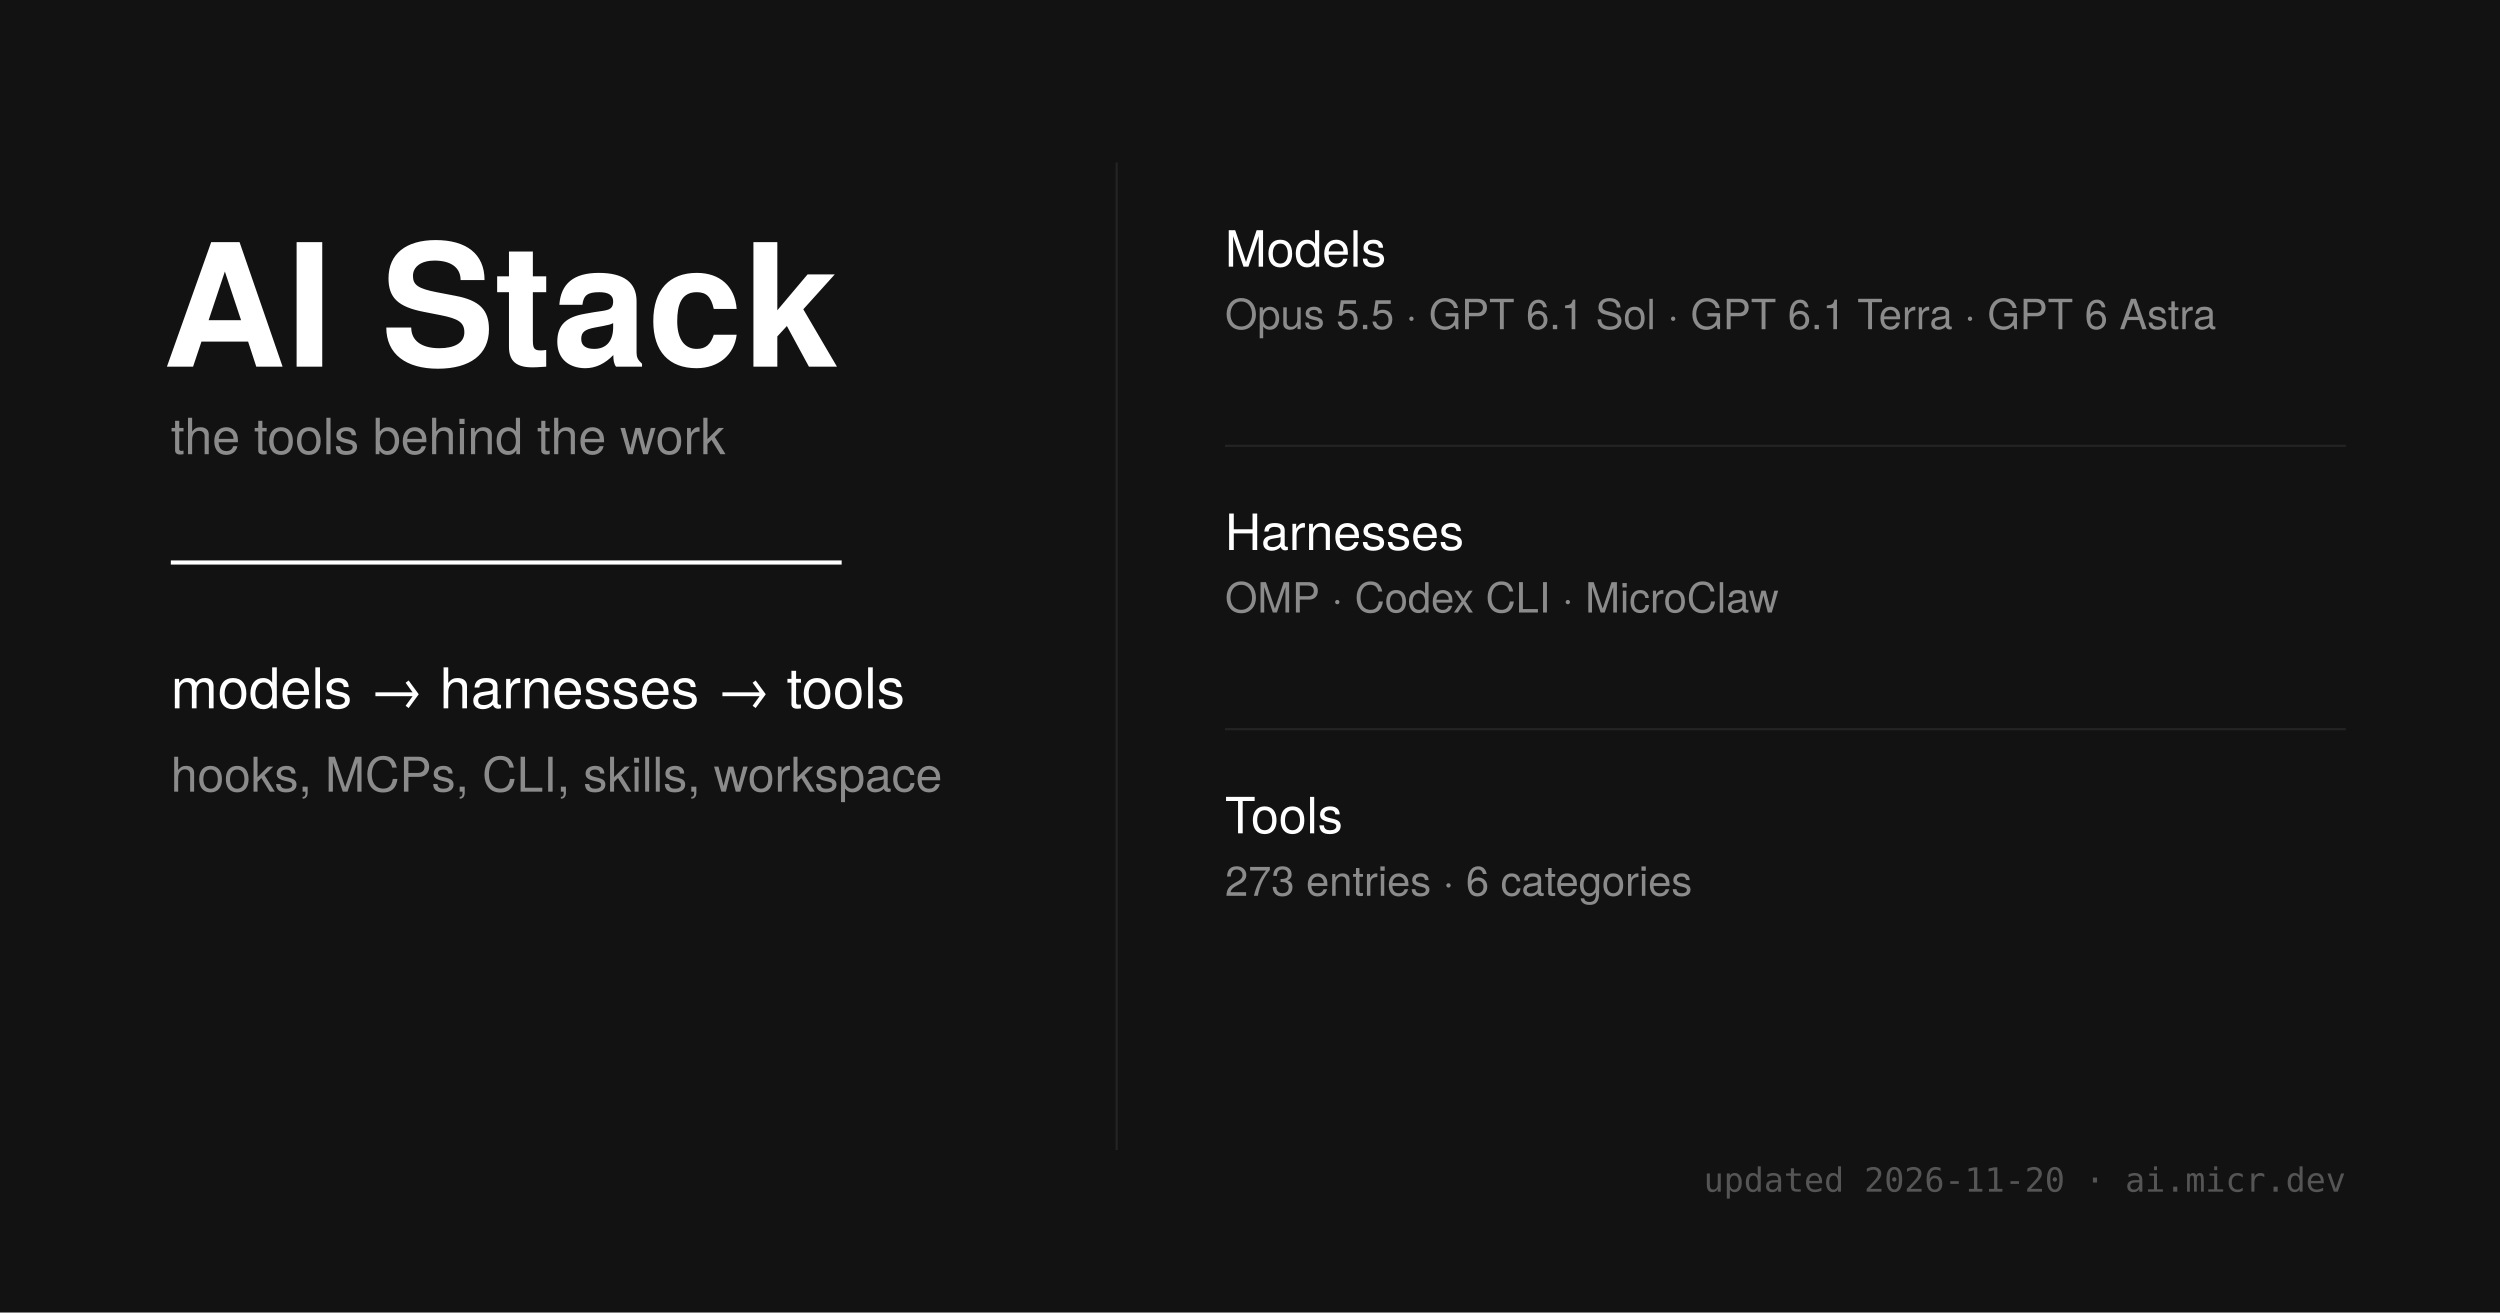
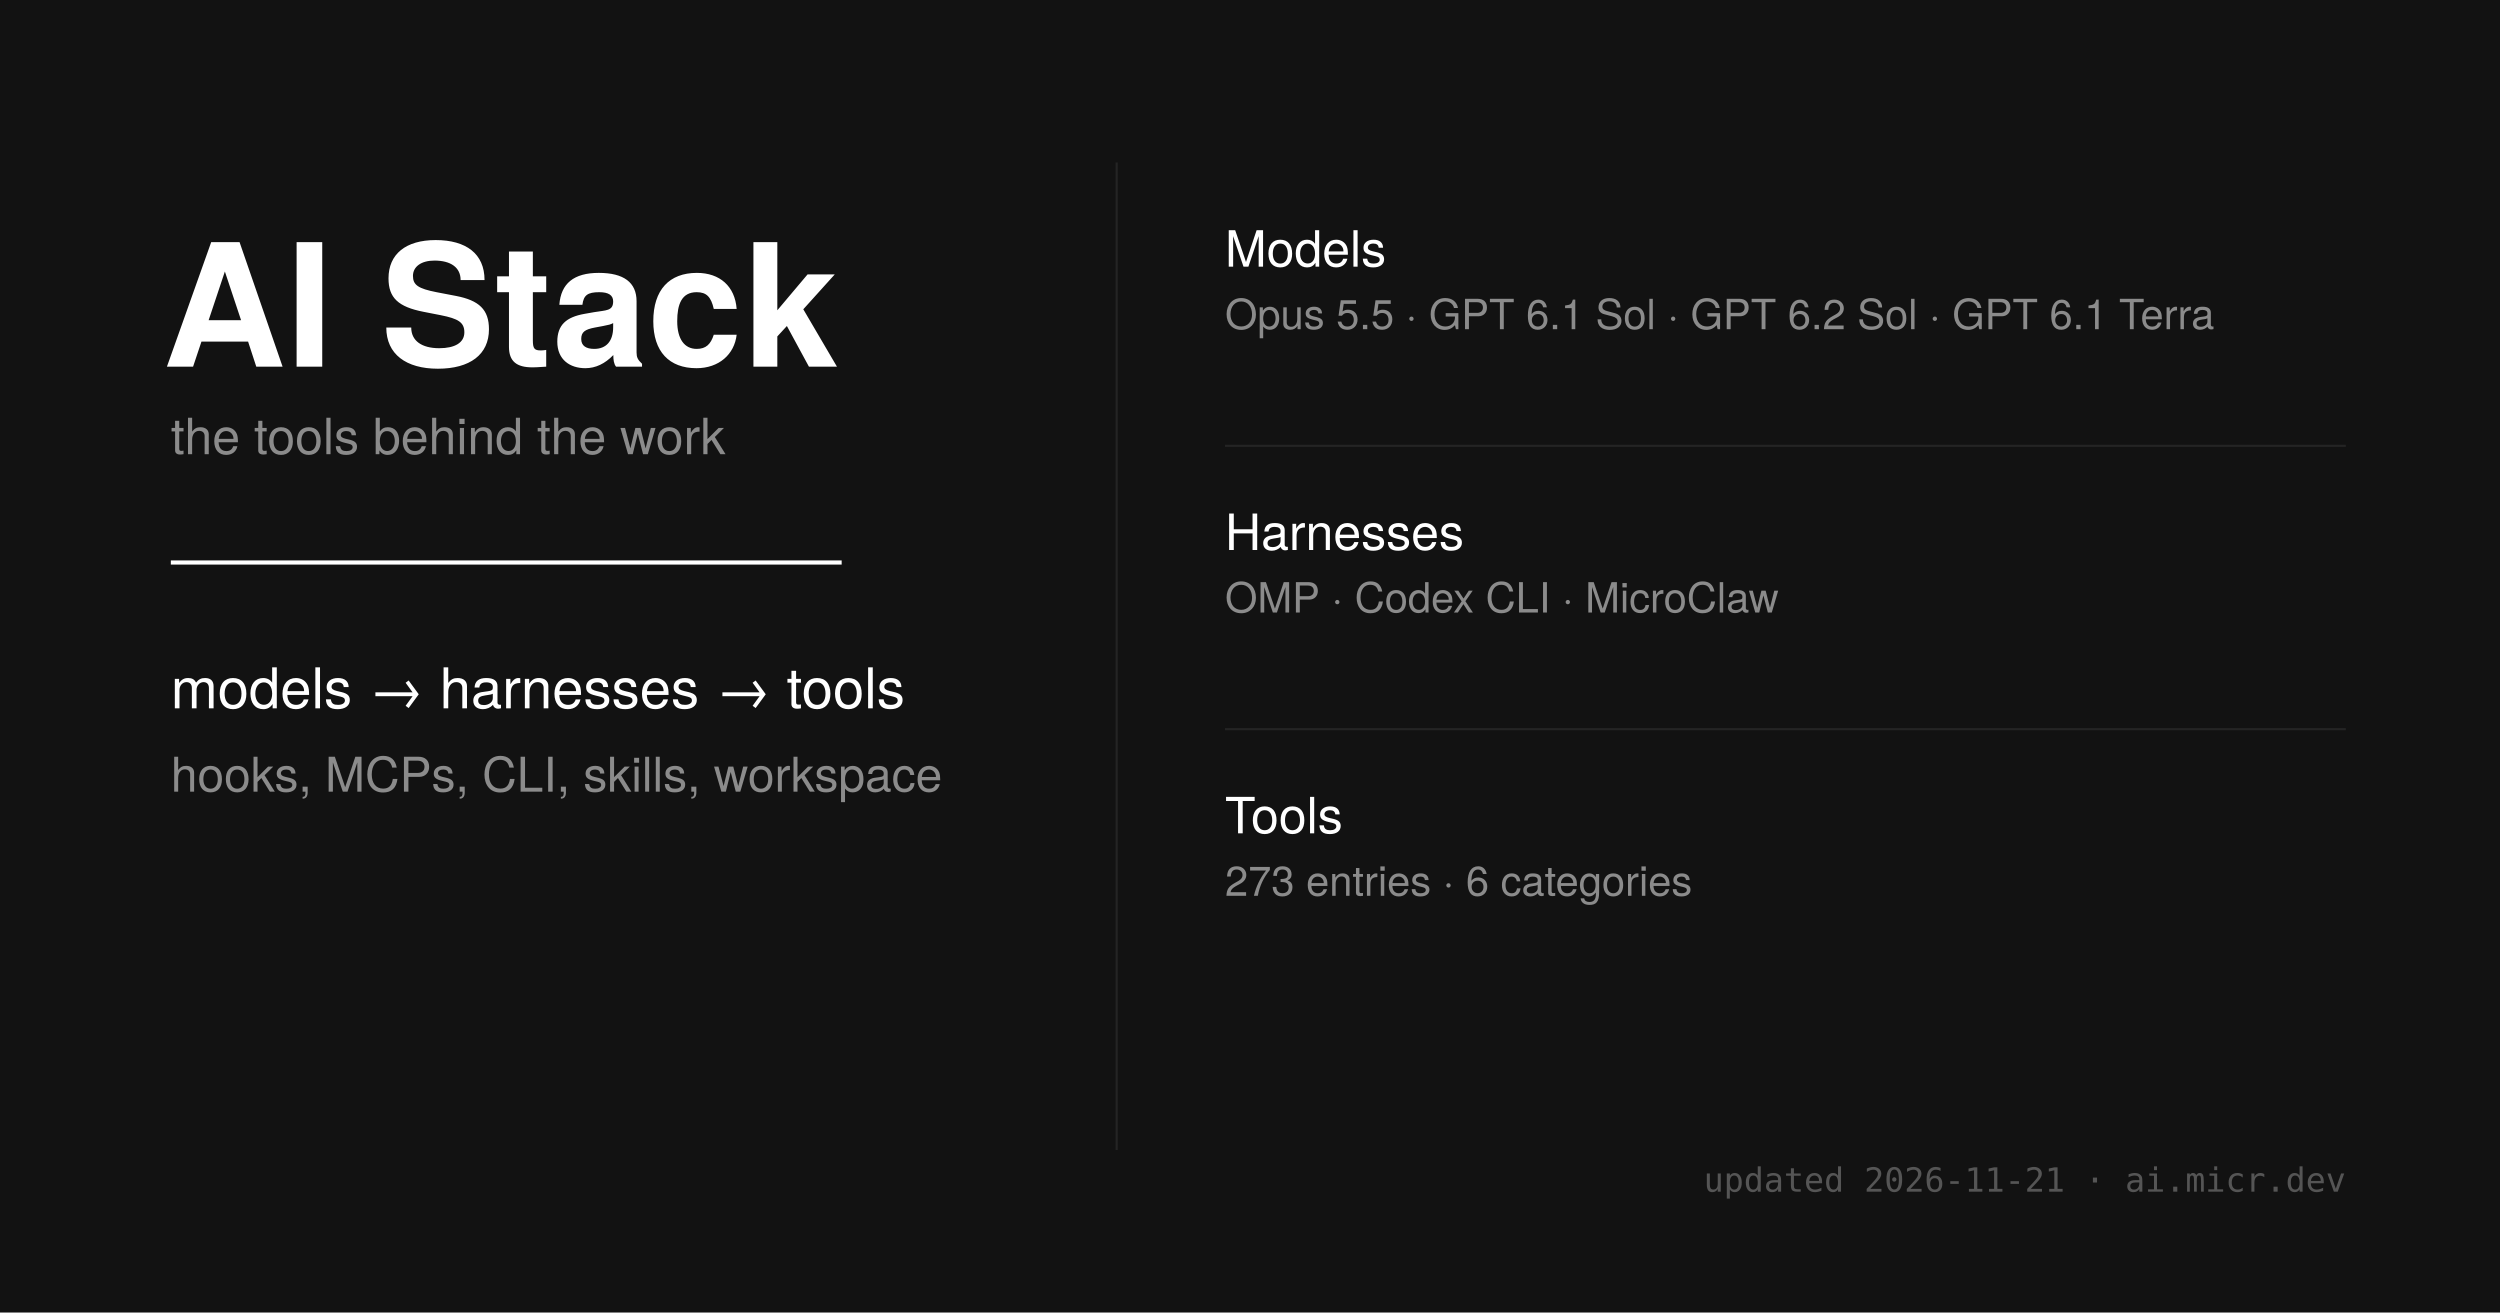
<svg xmlns="http://www.w3.org/2000/svg" width="1200" height="630" viewBox="0 0 1200 630">
  <style>
    .sans { font-family: 'Helvetica Neue', sans-serif; }
    .mono { font-family: 'Ioskeley Mono', monospace; }
  </style>
  <rect width="1200" height="630" fill="#121212" />
  <g class="sans" fill="#fff">
    <text x="78" y="176" font-size="82" font-weight="700">AI Stack</text>
    <text x="82" y="218" font-size="24" fill="#8b8b8b">the tools behind the work</text>
    <line x1="82" y1="270" x2="404" y2="270" stroke="#fff" stroke-width="2" />
    <text x="82" y="340" font-size="27" font-weight="500">models → harnesses → tools</text>
    <text x="82" y="380" font-size="23" fill="#8b8b8b">hooks, MCPs, CLI, skills, workspace</text>
  </g>
  <line x1="536" y1="78" x2="536" y2="552" stroke="#242424" stroke-width="1" />
  <g class="sans">
    <text x="588" y="128" font-size="24" font-weight="500" fill="#fff">Models</text>
-     <text x="588" y="158" font-size="20" fill="#8b8b8b">Opus 5.5 · GPT 6.1 Sol · GPT 6.1 Terra · GPT 6 Astra</text>
+     <text x="588" y="158" font-size="20" fill="#8b8b8b">Opus 5.5 · GPT 6.1 Sol · GPT 6.2 Sol · GPT 6.1 Terra</text>
    <line x1="588" y1="214" x2="1126" y2="214" stroke="#242424" />
    <text x="588" y="264" font-size="24" font-weight="500" fill="#fff">Harnesses</text>
    <text x="588" y="294" font-size="20" fill="#8b8b8b">OMP · Codex CLI · MicroClaw</text>
    <line x1="588" y1="350" x2="1126" y2="350" stroke="#242424" />
    <text x="588" y="400" font-size="24" font-weight="500" fill="#fff">Tools</text>
    <text x="588" y="430" font-size="20" fill="#8b8b8b">273 entries · 6 categories</text>
  </g>
-   <text x="1126" y="572" text-anchor="end" class="mono" font-size="16" fill="#555">updated 2026-11-20 · ai.micr.dev</text>
+   <text x="1126" y="572" text-anchor="end" class="mono" font-size="16" fill="#555">updated 2026-11-21 · ai.micr.dev</text>
</svg>
